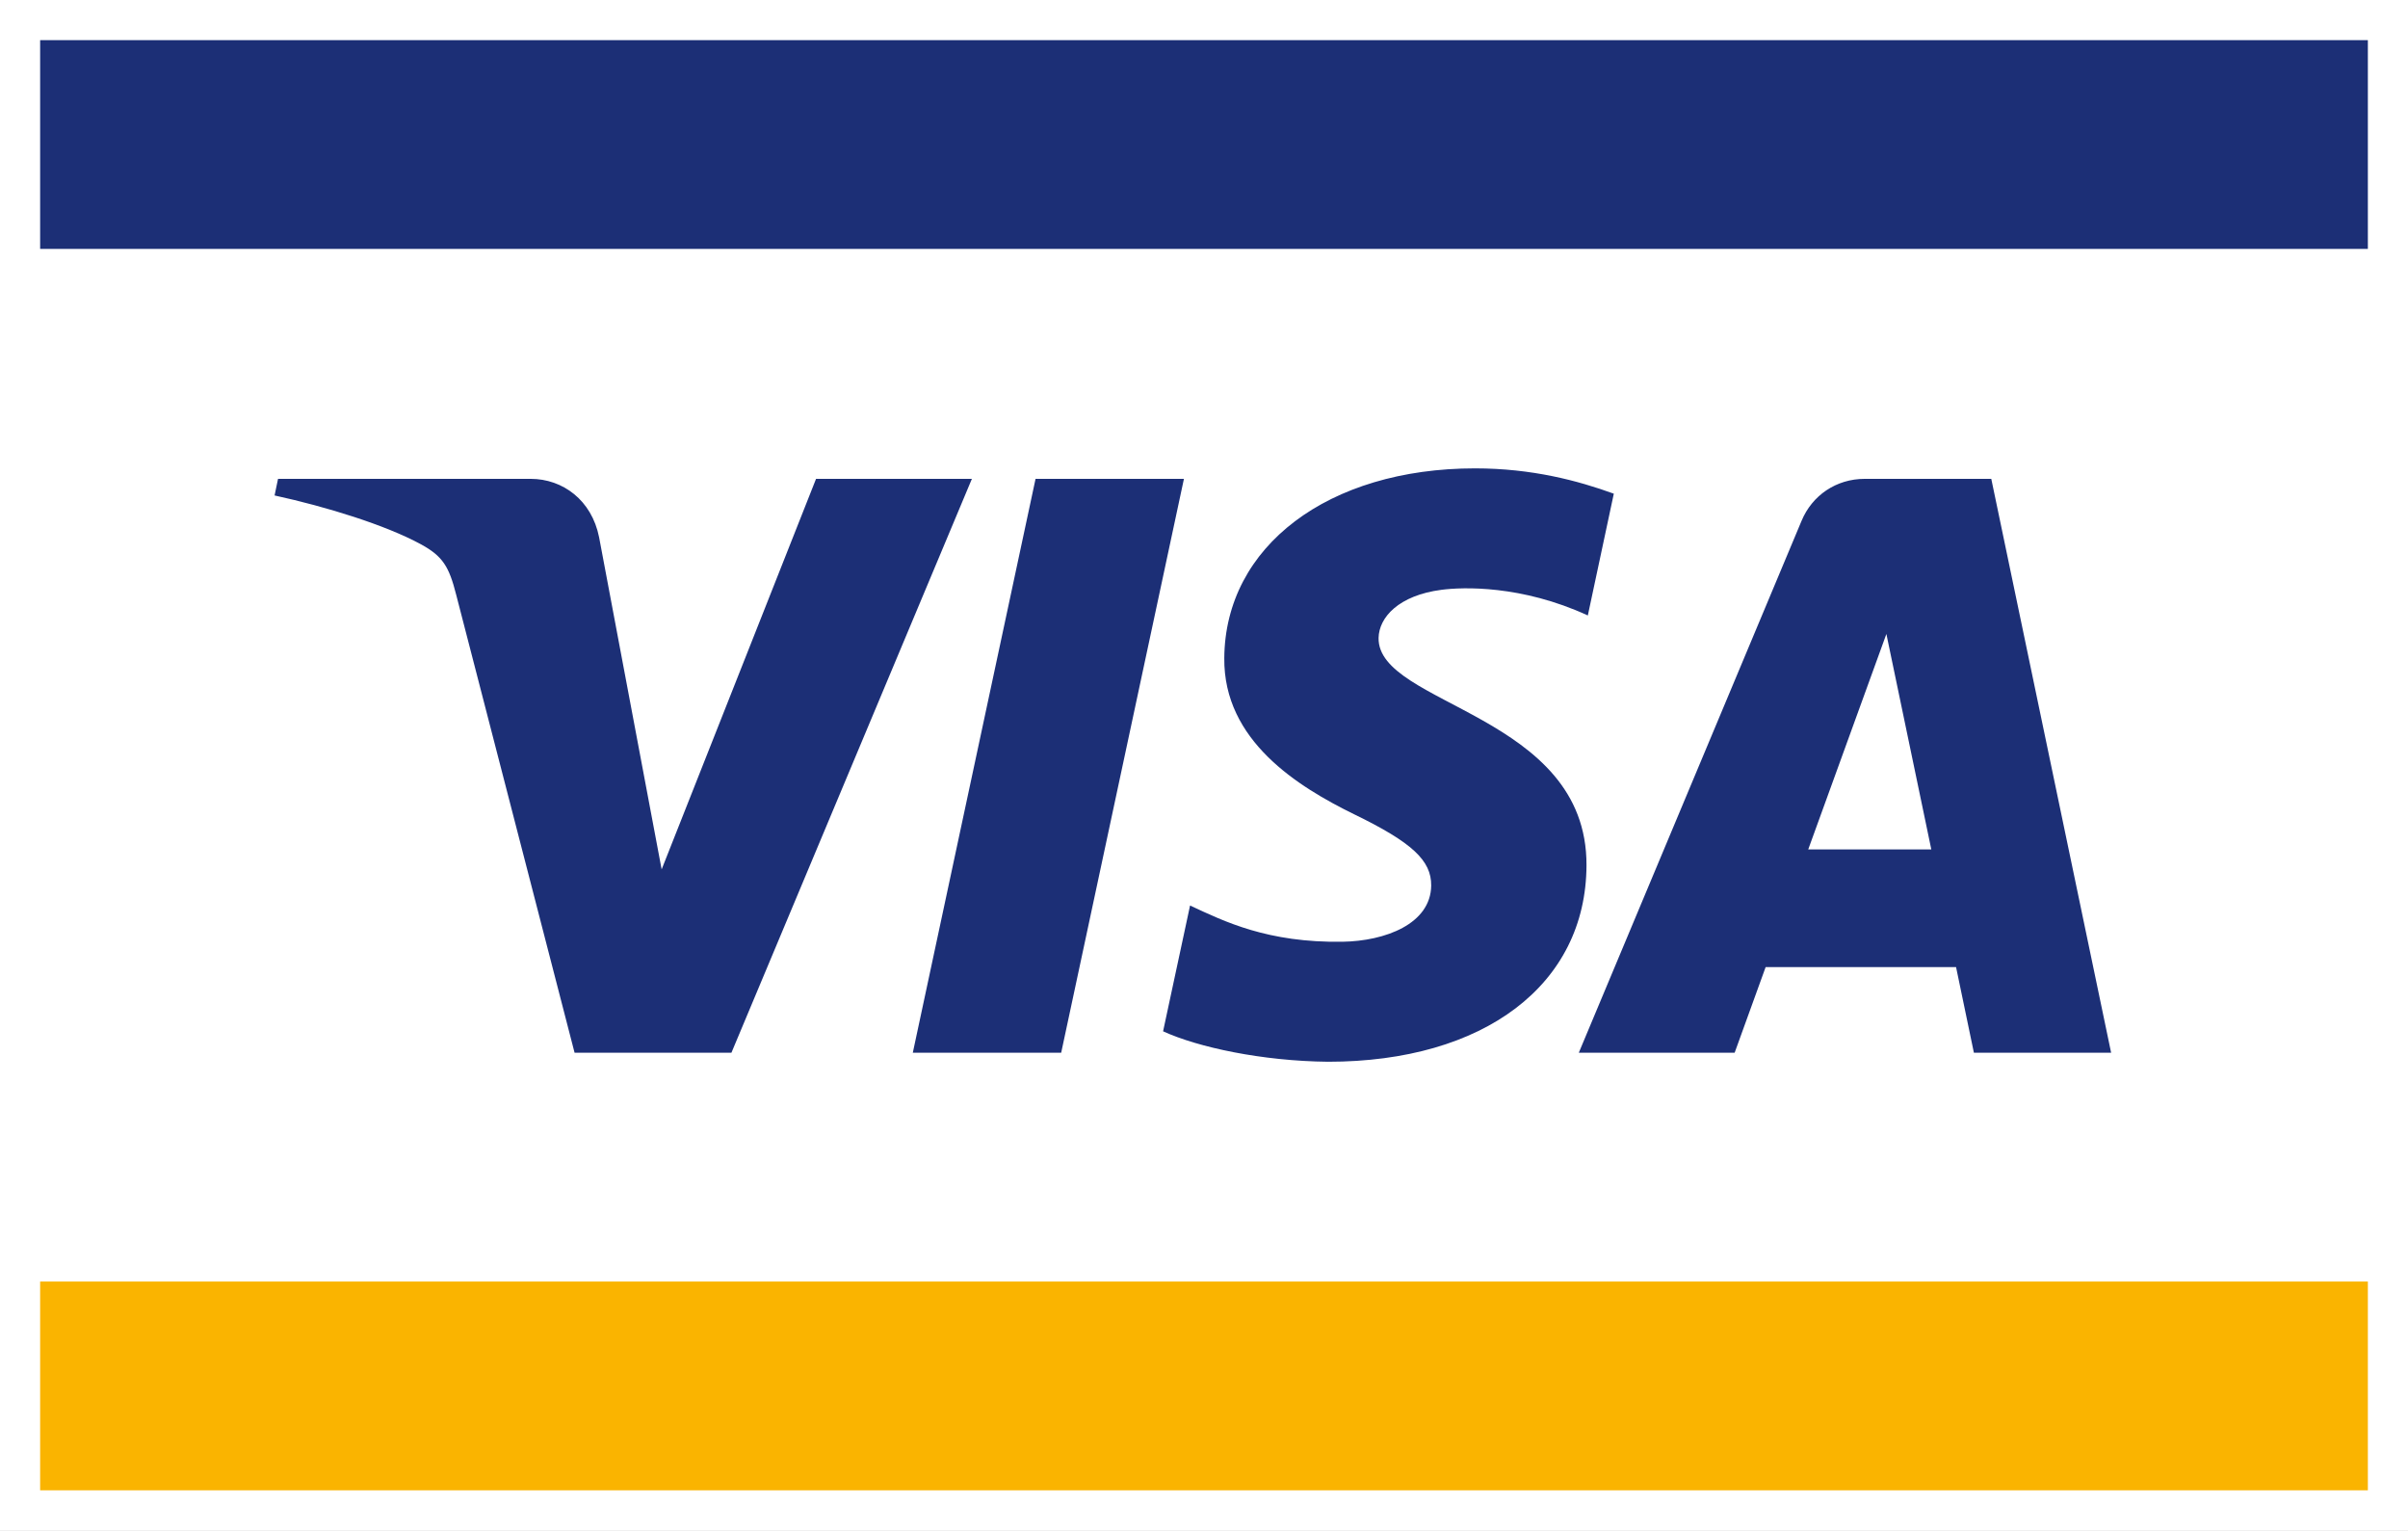
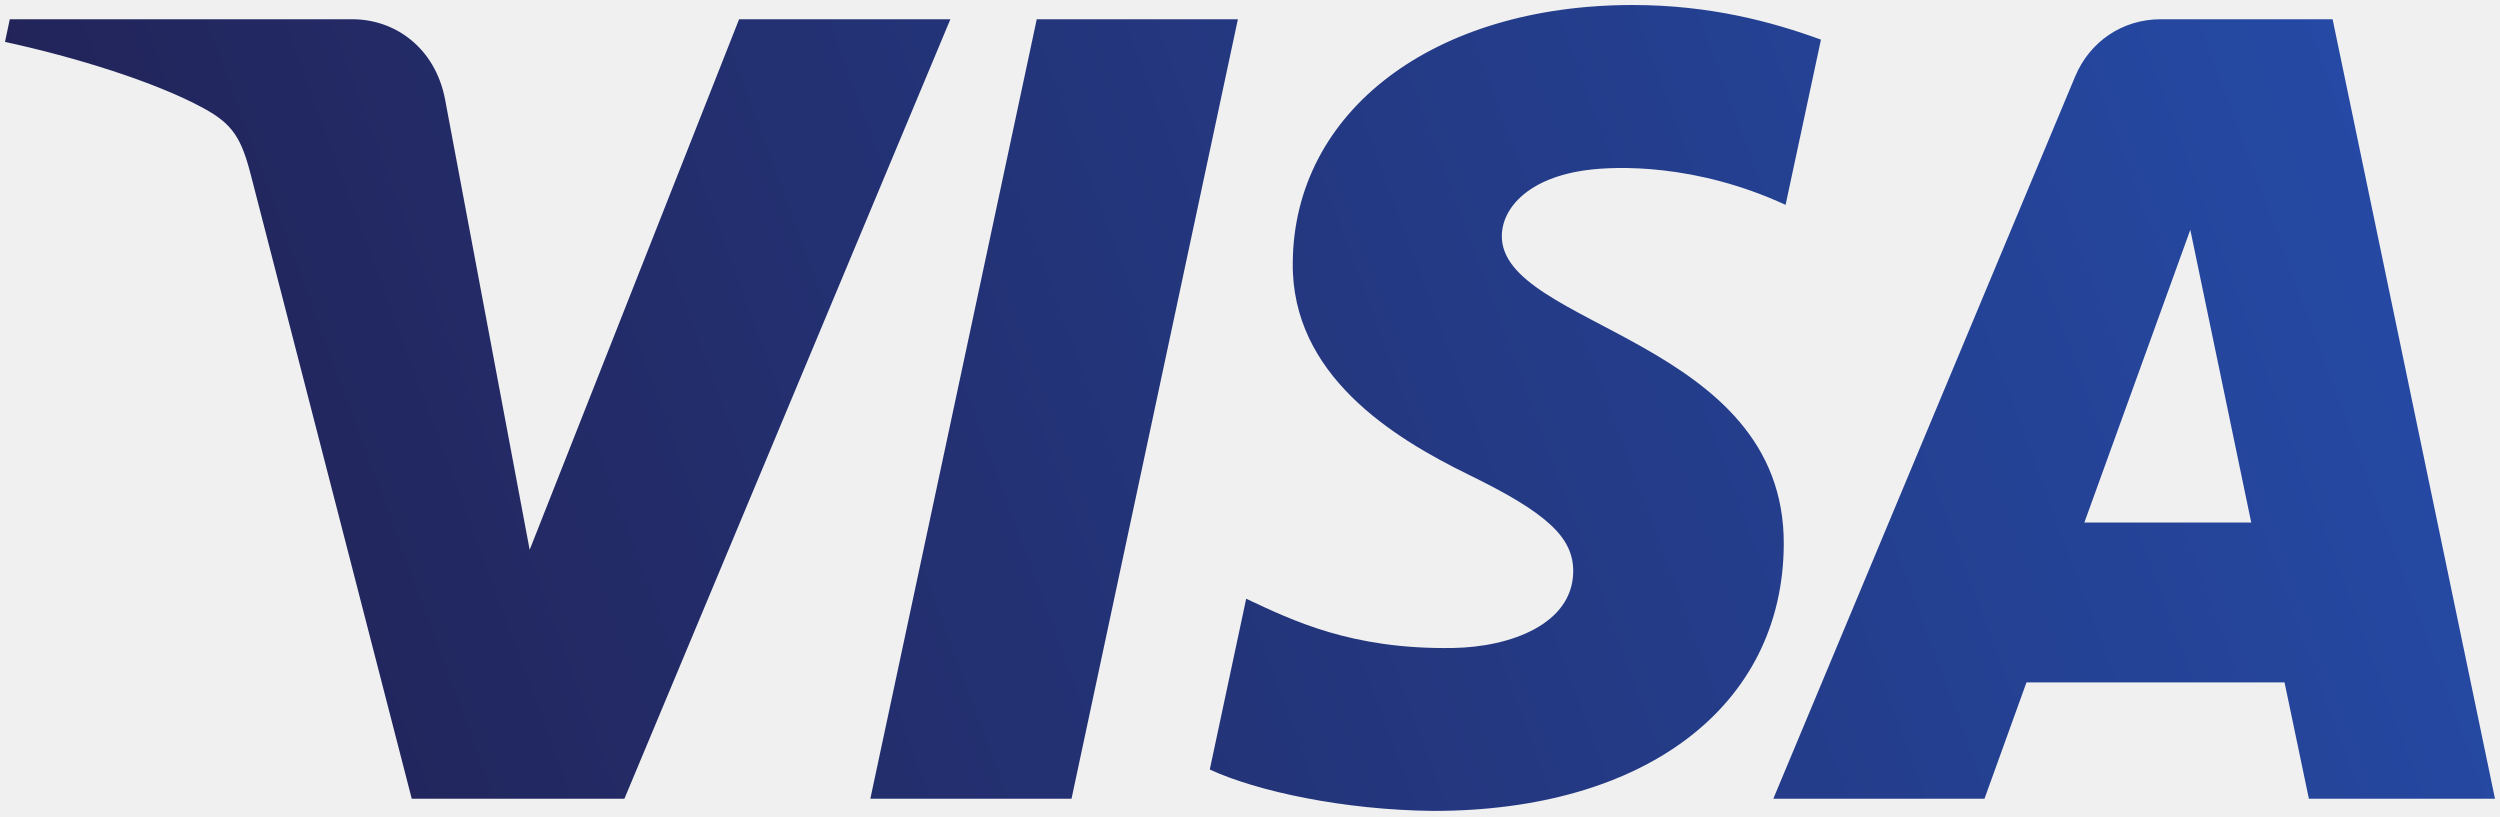
- <svg xmlns="http://www.w3.org/2000/svg" id="Layer_1" viewBox="0 0 216 137.21">
-   <style>.st2{fill:#1c2f76}</style>
-   <path fill="#fff" d="M0 0h216v137.21H0z" />
-   <path fill="#fab400" d="M3.6 114.92h208.8v18.72H3.6z" />
-   <path class="st2" d="M3.6 3.6h208.8v18.72H3.6zM87.18 42.94L65.61 94.4H51.54L40.92 53.33c-.64-2.52-1.2-3.45-3.16-4.52-3.2-1.74-8.49-3.37-13.13-4.38l.31-1.49H47.6c2.89 0 5.48 1.92 6.14 5.24l5.61 29.78L73.2 42.94h13.98zm55.13 34.66c.06-13.58-18.77-14.33-18.65-20.4.04-1.84 1.8-3.81 5.64-4.31 1.91-.25 7.17-.44 13.13 2.3l2.33-10.92c-3.2-1.16-7.32-2.27-12.45-2.27-13.16 0-22.42 6.99-22.49 17.01-.08 7.41 6.61 11.54 11.65 14.01 5.19 2.52 6.93 4.14 6.91 6.39-.04 3.45-4.14 4.98-7.96 5.04-6.7.1-10.58-1.81-13.67-3.25l-2.42 11.28c3.12 1.43 8.86 2.67 14.8 2.73 13.99 0 23.14-6.91 23.18-17.61m34.75 16.8h12.31l-10.75-51.46h-11.35c-2.56 0-4.72 1.48-5.67 3.77L141.62 94.4h13.98l2.78-7.68h17.08l1.6 7.68zM162.2 76.17l7.01-19.32 4.03 19.32H162.2zm-56-33.23L95.19 94.4H81.88l11.01-51.46h13.31z" />
+ <svg xmlns="http://www.w3.org/2000/svg" viewBox="0 0 404 132" version="1.1">
+   <defs>
+     <clipPath id="clip1">
+       <path d="M 208.91 42.445 C 208.684 60.586 225.043 70.707 237.367 76.727 C 250.031 82.902 254.281 86.863 254.234 92.387 C 254.137 100.84 244.133 104.57 234.77 104.715 C 218.434 104.969 208.938 100.293 201.383 96.758 L 195.5 124.355 C 203.074 127.855 217.105 130.906 231.652 131.043 C 265.797 131.043 288.141 114.148 288.258 87.953 C 288.391 54.711 242.383 52.871 242.695 38.012 C 242.805 33.508 247.094 28.699 256.492 27.477 C 261.145 26.859 273.988 26.387 288.551 33.105 L 294.266 6.406 C 286.434 3.547 276.371 0.809 263.84 0.809 C 231.699 0.809 209.094 17.934 208.91 42.445 M 349.18 3.109 C 342.945 3.109 337.691 6.754 335.348 12.352 L 286.566 129.078 L 320.691 129.078 L 327.48 110.273 L 369.18 110.273 L 373.117 129.078 L 403.191 129.078 L 376.949 3.109 L 349.18 3.109 M 353.953 37.141 L 363.801 84.441 L 336.832 84.441 L 353.953 37.141 M 167.539 3.109 L 140.645 129.078 L 173.156 129.078 L 200.043 3.109 L 167.539 3.109 M 119.438 3.109 L 85.594 88.852 L 71.902 15.949 C 70.297 7.809 63.953 3.109 56.91 3.109 L 1.582 3.109 L 0.809 6.77 C 12.164 9.238 25.07 13.223 32.887 17.484 C 37.672 20.09 39.039 22.367 40.609 28.555 L 66.539 129.078 L 100.902 129.078 L 153.582 3.109 L 119.438 3.109 " />
+     </clipPath>
+     <linearGradient id="linear0" gradientUnits="userSpaceOnUse" x1="0" y1="0" x2="1" y2="0" gradientTransform="matrix(339.1241,-125.1725,124.8918,339.8862,37.25802,127.0456)">
+       <stop offset="0" style="stop-color:rgb(13.333%,13.725%,34.118%);stop-opacity:1;" />
+       <stop offset="1" style="stop-color:rgb(14.51%,29.02%,64.706%);stop-opacity:1;" />
+     </linearGradient>
+   </defs>
+   <g id="surface1">
+     <g clip-path="url(#clip1)" clip-rule="nonzero">
+       <path style=" stroke:none;fill-rule:nonzero;fill:url(#linear0);" d="M -41.328 16.363 L 355.137 -129.973 L 445.332 115.492 L 48.871 261.828 " />
+     </g>
+   </g>
</svg>
